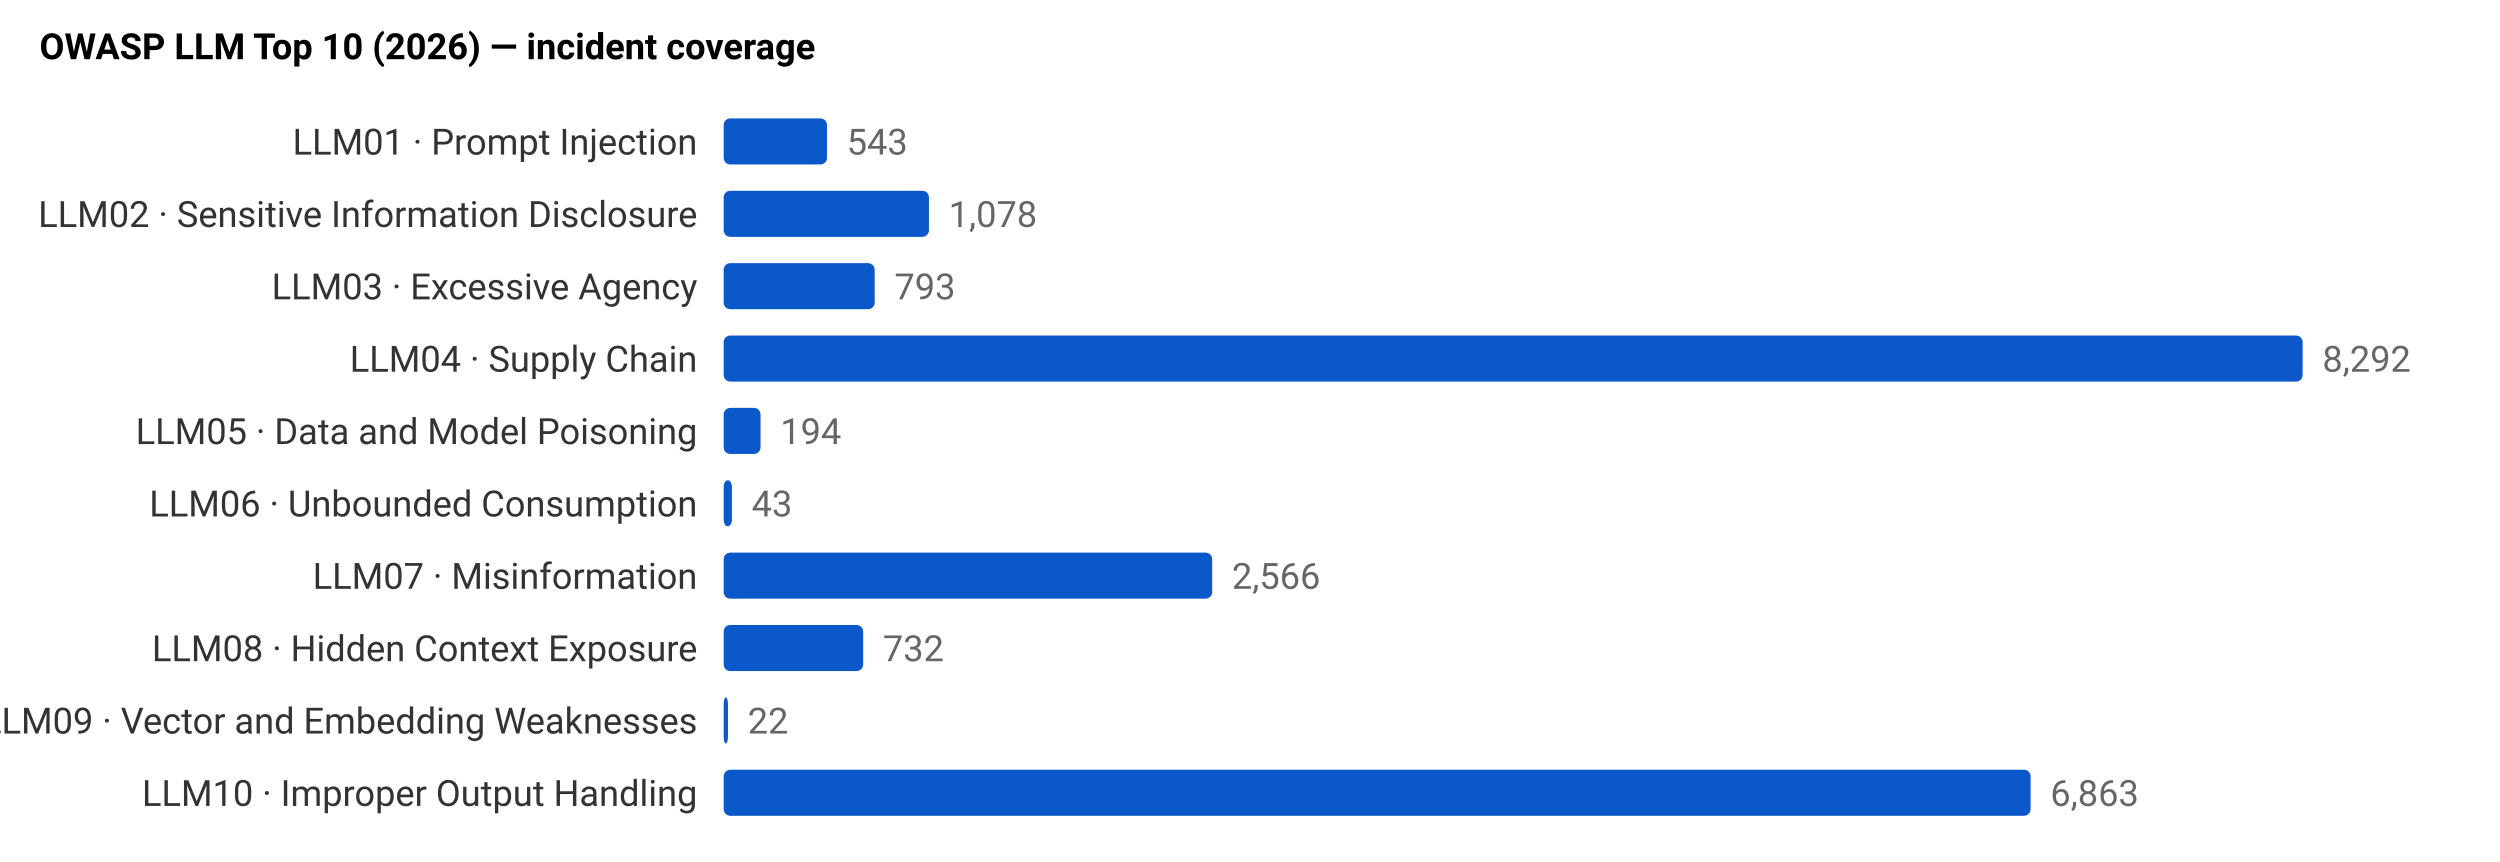
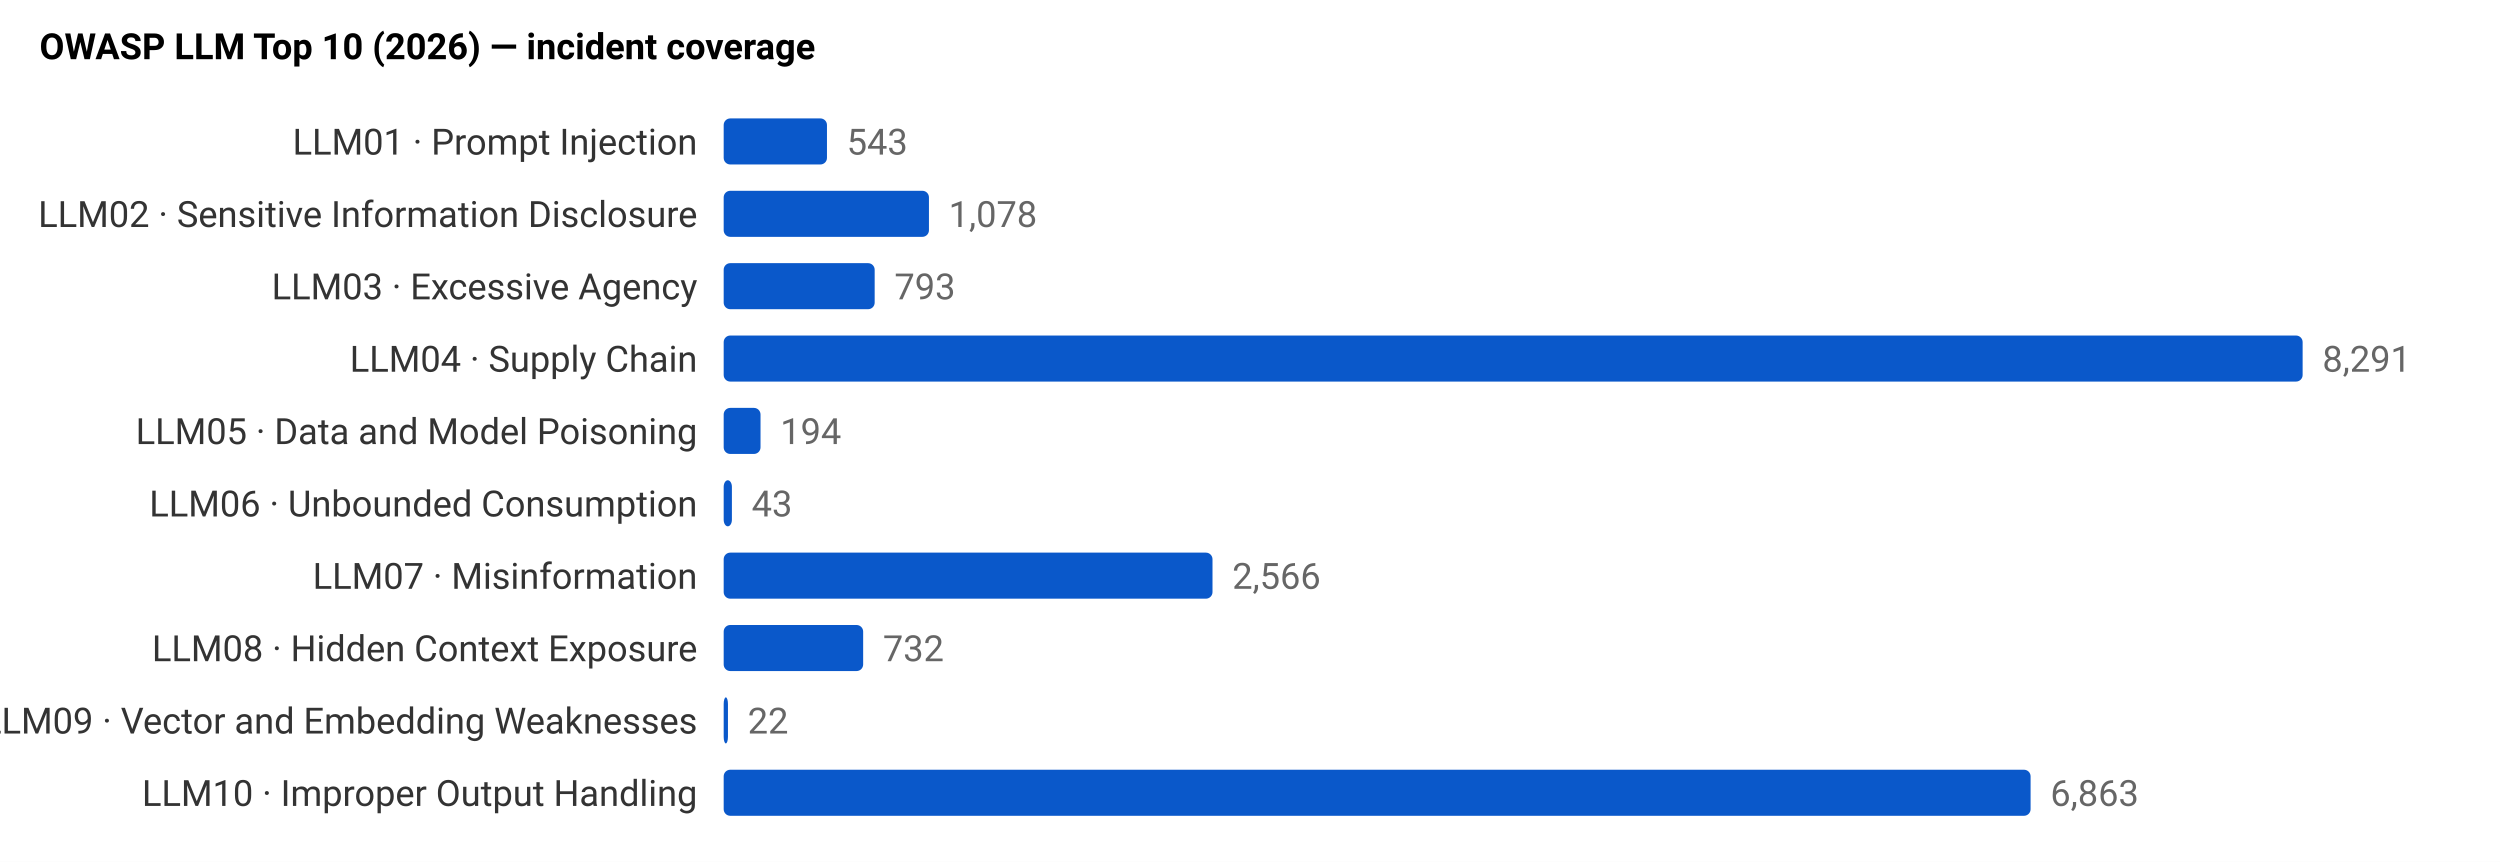
<svg xmlns="http://www.w3.org/2000/svg" viewBox="0 0 760 262" role="img" aria-label="OWASP LLM Top 10 (2026) — incident coverage" font-family="system-ui,-apple-system,Segoe UI,Roboto,sans-serif" font-size="11">
  <rect x="0" y="0" width="100%" height="100%" fill="white" />
  <text x="12" y="18" font-weight="600">OWASP LLM Top 10 (2026) — incident coverage</text>
  <text x="212" y="47" text-anchor="end" fill="#333">LLM01 · Prompt Injection</text>
  <rect x="220" y="36" width="31.4" height="14" fill="#0a58ca" rx="2" />
  <text x="257.4" y="47" fill="#666">543</text>
  <text x="212" y="69" text-anchor="end" fill="#333">LLM02 · Sensitive Information Disclosure</text>
  <rect x="220" y="58" width="62.4" height="14" fill="#0a58ca" rx="2" />
  <text x="288.4" y="69" fill="#666">1,078</text>
  <text x="212" y="91" text-anchor="end" fill="#333">LLM03 · Excessive Agency</text>
  <rect x="220" y="80" width="45.9" height="14" fill="#0a58ca" rx="2" />
  <text x="271.9" y="91" fill="#666">793</text>
  <text x="212" y="113" text-anchor="end" fill="#333">LLM04 · Supply Chain</text>
  <rect x="220" y="102" width="480.0" height="14" fill="#0a58ca" rx="2" />
-   <text x="706.0" y="113" fill="#666">8,292</text>
+   <text x="706.0" y="113" fill="#666">8,291</text>
  <text x="212" y="135" text-anchor="end" fill="#333">LLM05 · Data and Model Poisoning</text>
  <rect x="220" y="124" width="11.2" height="14" fill="#0a58ca" rx="2" />
  <text x="237.2" y="135" fill="#666">194</text>
  <text x="212" y="157" text-anchor="end" fill="#333">LLM06 · Unbounded Consumption</text>
  <rect x="220" y="146" width="2.5" height="14" fill="#0a58ca" rx="2" />
  <text x="228.5" y="157" fill="#666">43</text>
  <text x="212" y="179" text-anchor="end" fill="#333">LLM07 · Misinformation</text>
-   <rect x="220" y="168" width="148.5" height="14" fill="#0a58ca" rx="2" />
-   <text x="374.5" y="179" fill="#666">2,566</text>
+   <rect x="220" y="168" width="148.6" height="14" fill="#0a58ca" rx="2" />
+   <text x="374.6" y="179" fill="#666">2,566</text>
  <text x="212" y="201" text-anchor="end" fill="#333">LLM08 · Hidden Context Exposure</text>
  <rect x="220" y="190" width="42.4" height="14" fill="#0a58ca" rx="2" />
  <text x="268.4" y="201" fill="#666">732</text>
  <text x="212" y="223" text-anchor="end" fill="#333">LLM09 · Vector and Embedding Weaknesses</text>
  <rect x="220" y="212" width="1.3" height="14" fill="#0a58ca" rx="2" />
  <text x="227.3" y="223" fill="#666">22</text>
  <text x="212" y="245" text-anchor="end" fill="#333">LLM10 · Improper Output Handling</text>
  <rect x="220" y="234" width="397.3" height="14" fill="#0a58ca" rx="2" />
  <text x="623.3" y="245" fill="#666">6,863</text>
</svg>
